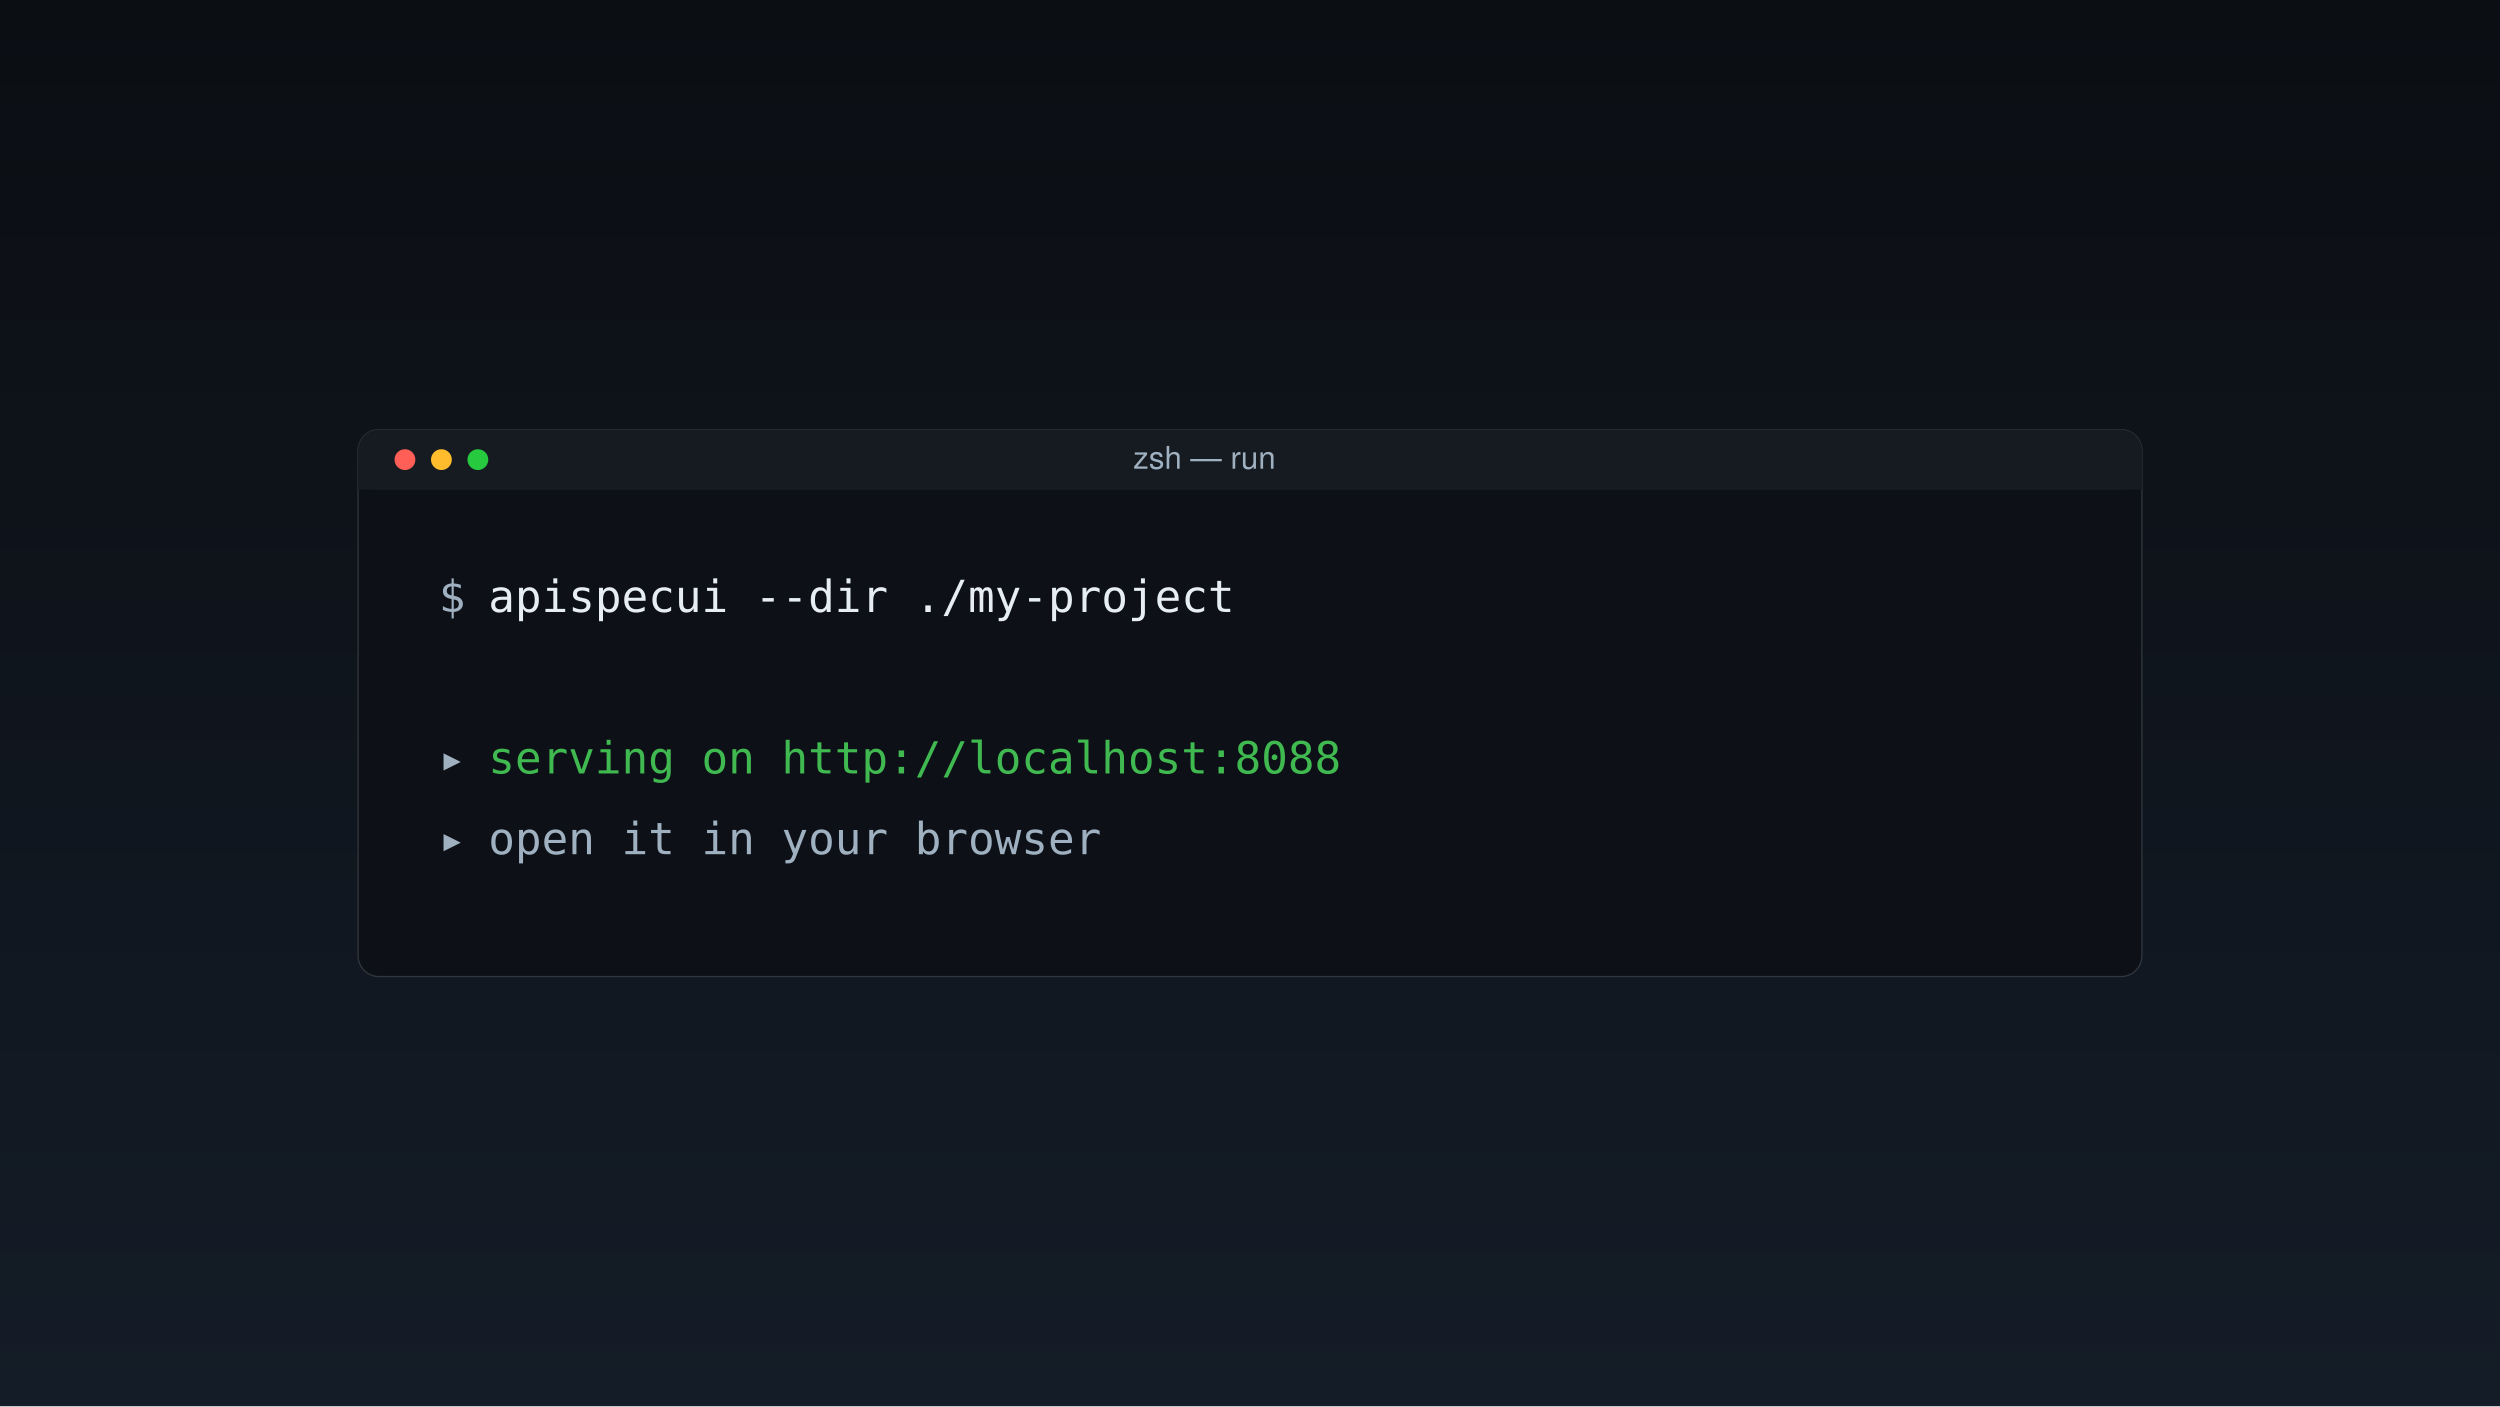
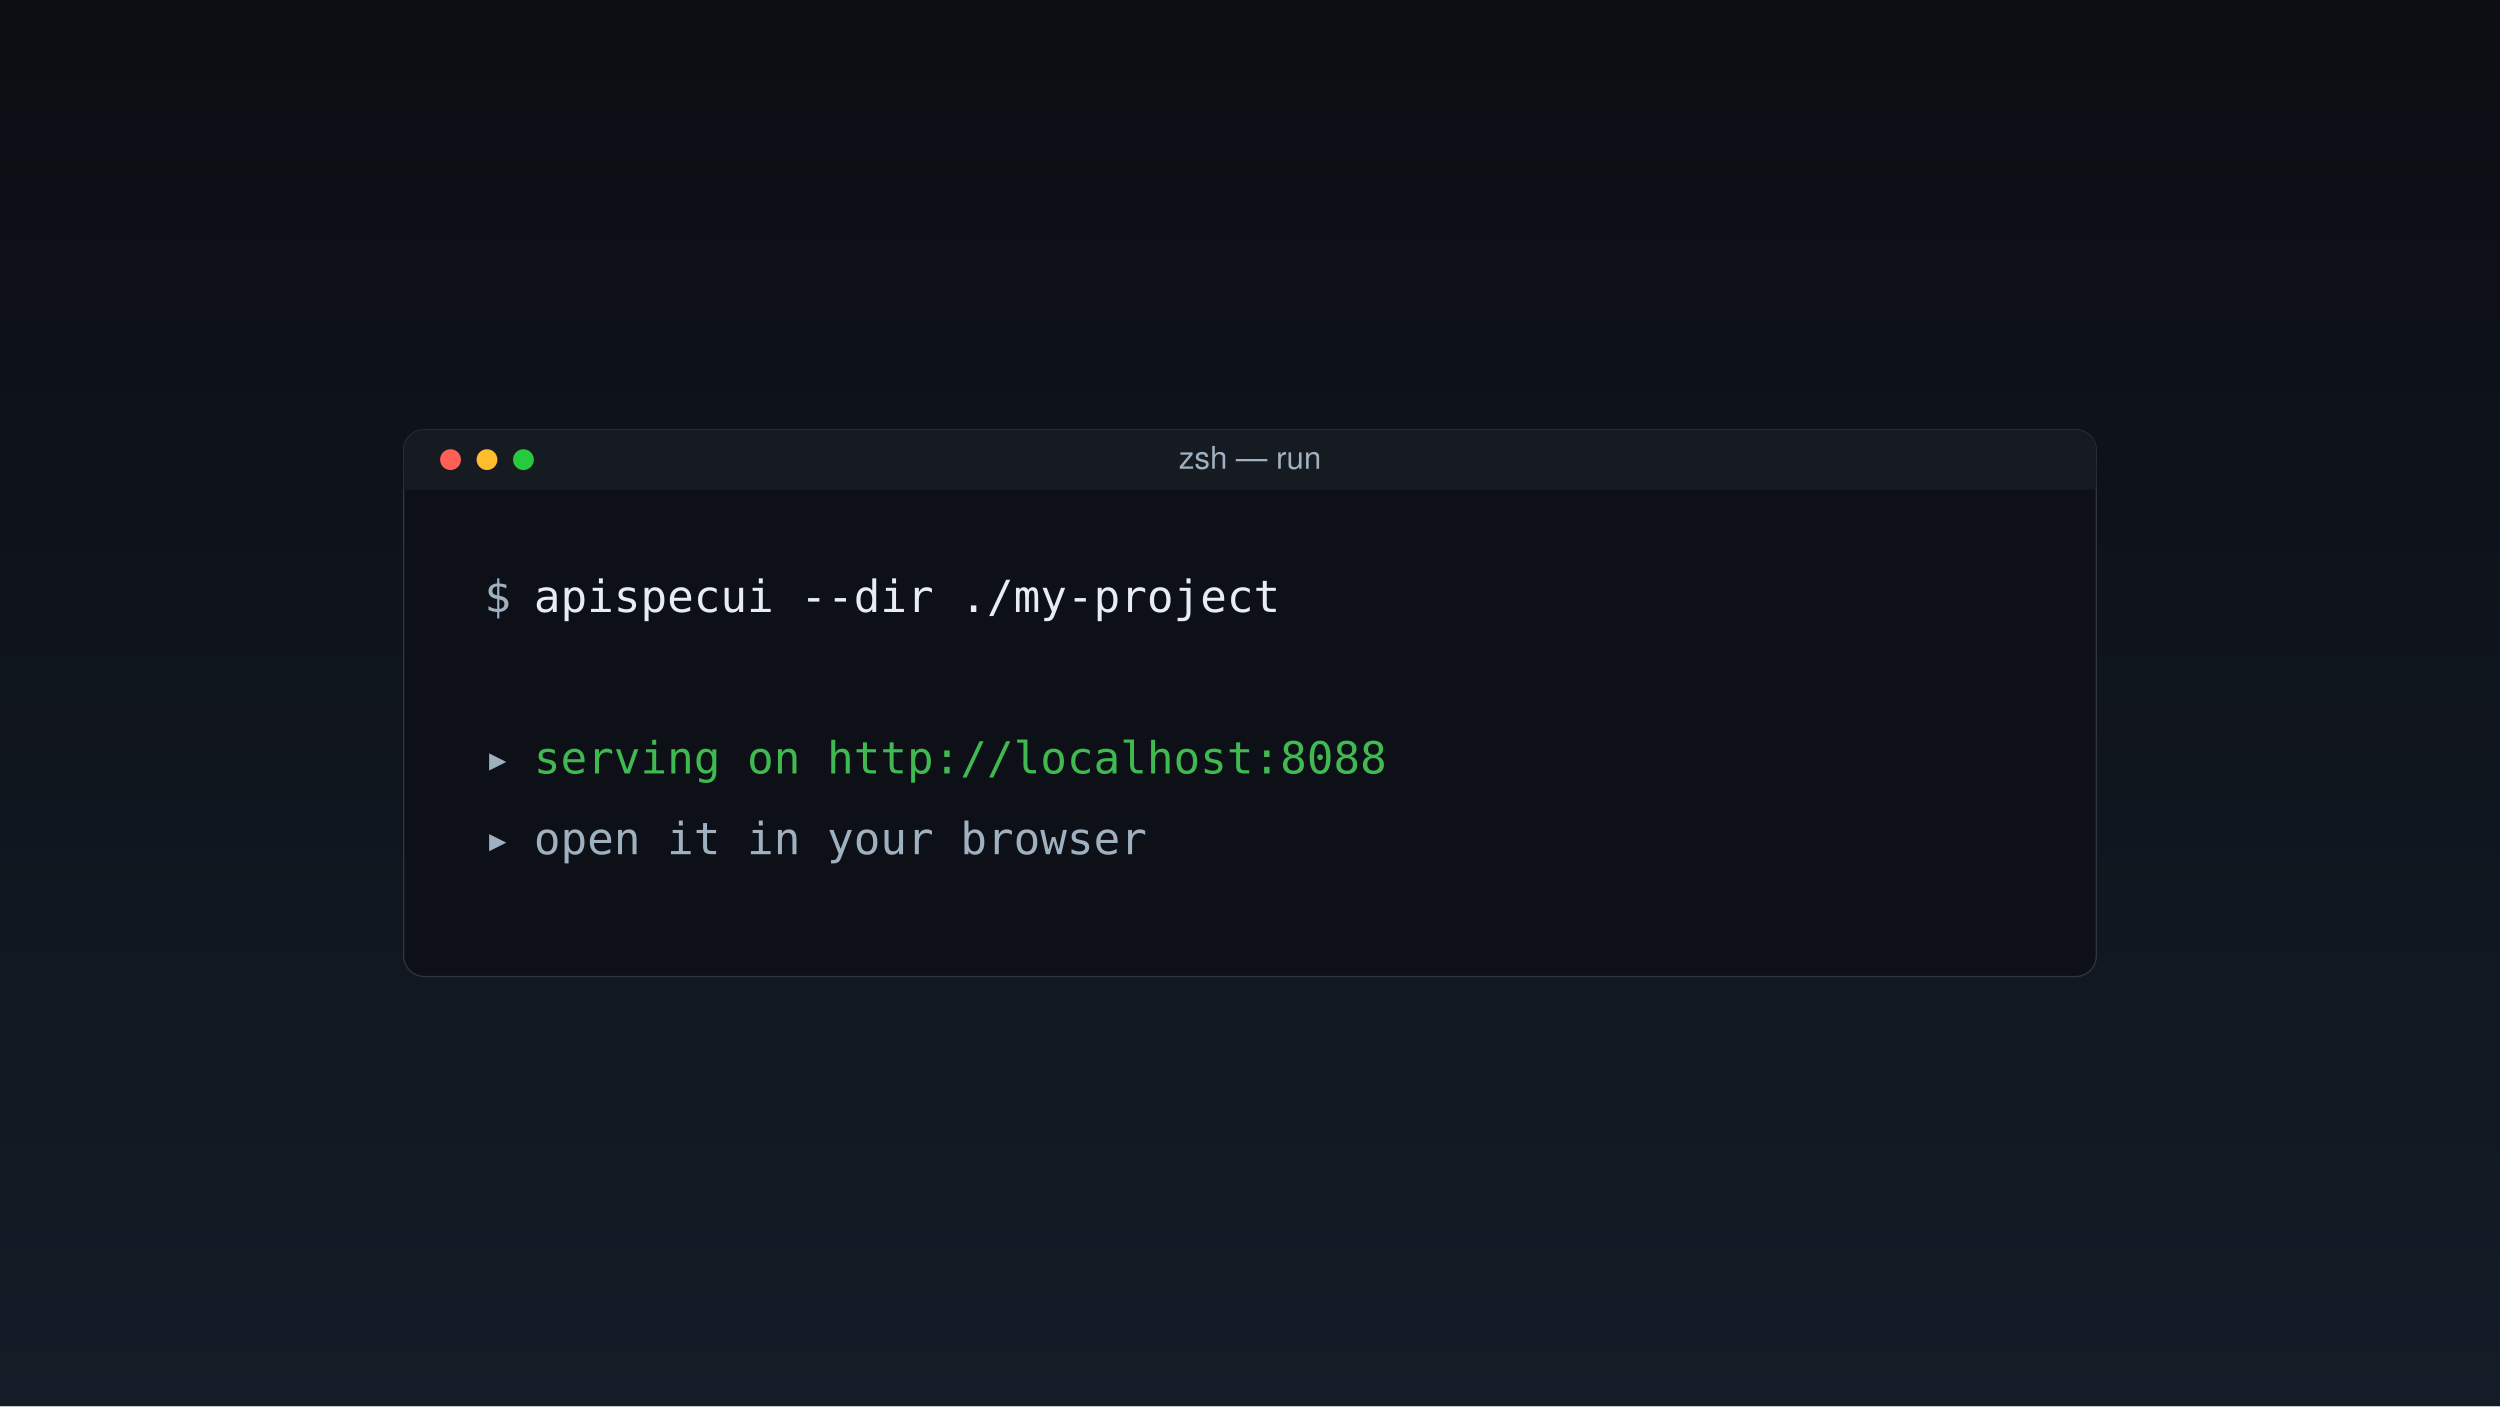
<svg xmlns="http://www.w3.org/2000/svg" width="1920" height="1080" viewBox="0 0 1920 1080">
  <defs>
    <linearGradient id="g" x1="0" y1="0" x2="0" y2="1">
      <stop offset="0" stop-color="#0b0e13" />
      <stop offset="1" stop-color="#141c27" />
    </linearGradient>
  </defs>
  <rect width="1920" height="1080" fill="url(#g)" />
-   <rect x="275" y="330" width="1370" height="420" rx="16" fill="#0d1117" stroke="#30363d" />
-   <rect x="275" y="330" width="1370" height="46" rx="16" fill="#161b22" />
-   <rect x="275" y="360" width="1370" height="16" fill="#161b22" />
-   <circle cx="311" cy="353" r="8" fill="#ff5f56" />
-   <circle cx="339" cy="353" r="8" fill="#ffbd2e" />
-   <circle cx="367" cy="353" r="8" fill="#27c93f" />
-   <text x="925" y="360" font-family="Helvetica, Arial, sans-serif" font-size="24" fill="#9fb0c0" text-anchor="middle">zsh — run</text>
-   <text x="337" y="470" font-family="Menlo, 'SF Mono', Consolas, monospace" font-size="34" fill="#9fb0c0">$</text>
-   <text x="375" y="470" font-family="Menlo, 'SF Mono', Consolas, monospace" font-size="34" fill="#e6edf3">apispecui --dir ./my-project</text>
-   <text x="337" y="532" font-family="Menlo, 'SF Mono', Consolas, monospace" font-size="34" fill="#9fb0c0" />
-   <text x="375" y="532" font-family="Menlo, 'SF Mono', Consolas, monospace" font-size="34" fill="#e6edf3" />
-   <text x="337" y="594" font-family="Menlo, 'SF Mono', Consolas, monospace" font-size="34" fill="#9fb0c0">▸</text>
-   <text x="375" y="594" font-family="Menlo, 'SF Mono', Consolas, monospace" font-size="34" fill="#3fb950">serving on  http://localhost:8088</text>
-   <text x="337" y="656" font-family="Menlo, 'SF Mono', Consolas, monospace" font-size="34" fill="#9fb0c0">▸</text>
-   <text x="375" y="656" font-family="Menlo, 'SF Mono', Consolas, monospace" font-size="34" fill="#9fb0c0">open it in your browser</text>
+   <rect x="310" y="330" width="1300" height="420" rx="16" fill="#0d1117" stroke="#30363d" />
+   <rect x="310" y="330" width="1300" height="46" rx="16" fill="#161b22" />
+   <rect x="310" y="360" width="1300" height="16" fill="#161b22" />
+   <circle cx="346" cy="353" r="8" fill="#ff5f56" />
+   <circle cx="374" cy="353" r="8" fill="#ffbd2e" />
+   <circle cx="402" cy="353" r="8" fill="#27c93f" />
+   <text x="960" y="360" font-family="Helvetica, Arial, sans-serif" font-size="24" fill="#9fb0c0" text-anchor="middle">zsh — run</text>
+   <text x="372" y="470" font-family="Menlo, 'SF Mono', Consolas, monospace" font-size="34" fill="#9fb0c0">$</text>
+   <text x="410" y="470" font-family="Menlo, 'SF Mono', Consolas, monospace" font-size="34" fill="#e6edf3">apispecui --dir ./my-project</text>
+   <text x="372" y="532" font-family="Menlo, 'SF Mono', Consolas, monospace" font-size="34" fill="#9fb0c0" />
+   <text x="410" y="532" font-family="Menlo, 'SF Mono', Consolas, monospace" font-size="34" fill="#e6edf3" />
+   <text x="372" y="594" font-family="Menlo, 'SF Mono', Consolas, monospace" font-size="34" fill="#9fb0c0">▸</text>
+   <text x="410" y="594" font-family="Menlo, 'SF Mono', Consolas, monospace" font-size="34" fill="#3fb950">serving on  http://localhost:8088</text>
+   <text x="372" y="656" font-family="Menlo, 'SF Mono', Consolas, monospace" font-size="34" fill="#9fb0c0">▸</text>
+   <text x="410" y="656" font-family="Menlo, 'SF Mono', Consolas, monospace" font-size="34" fill="#9fb0c0">open it in your browser</text>
</svg>
